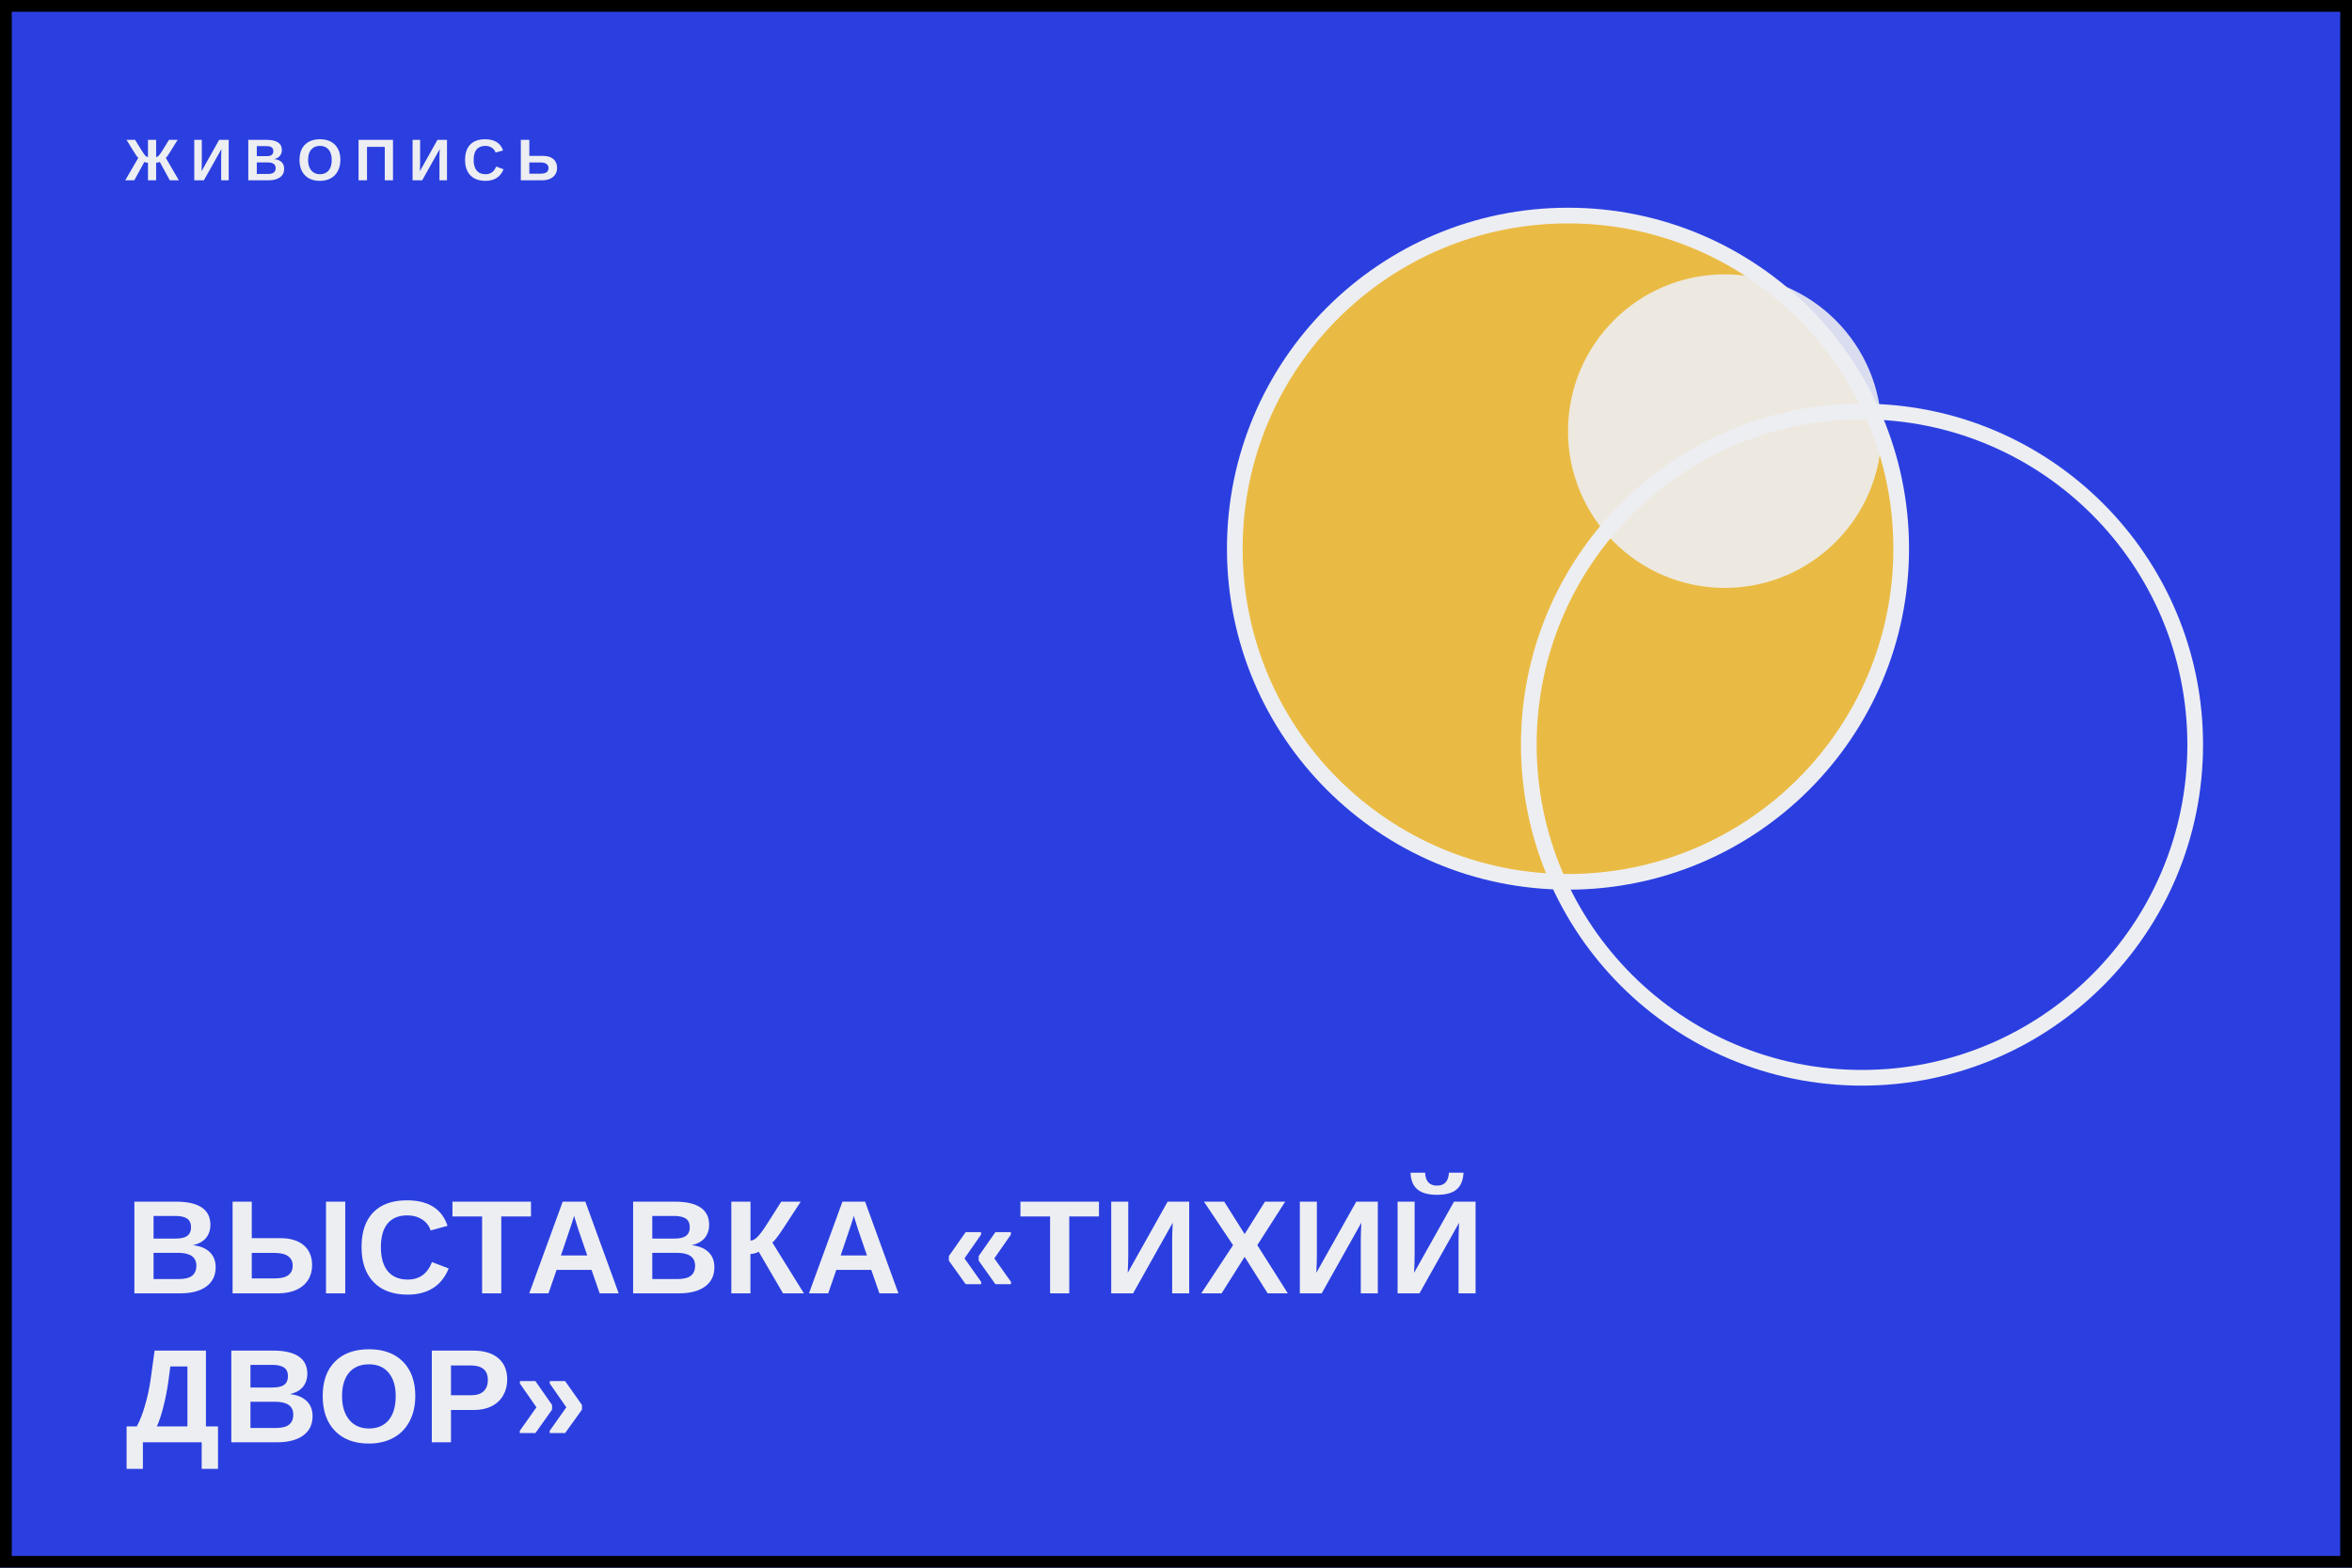
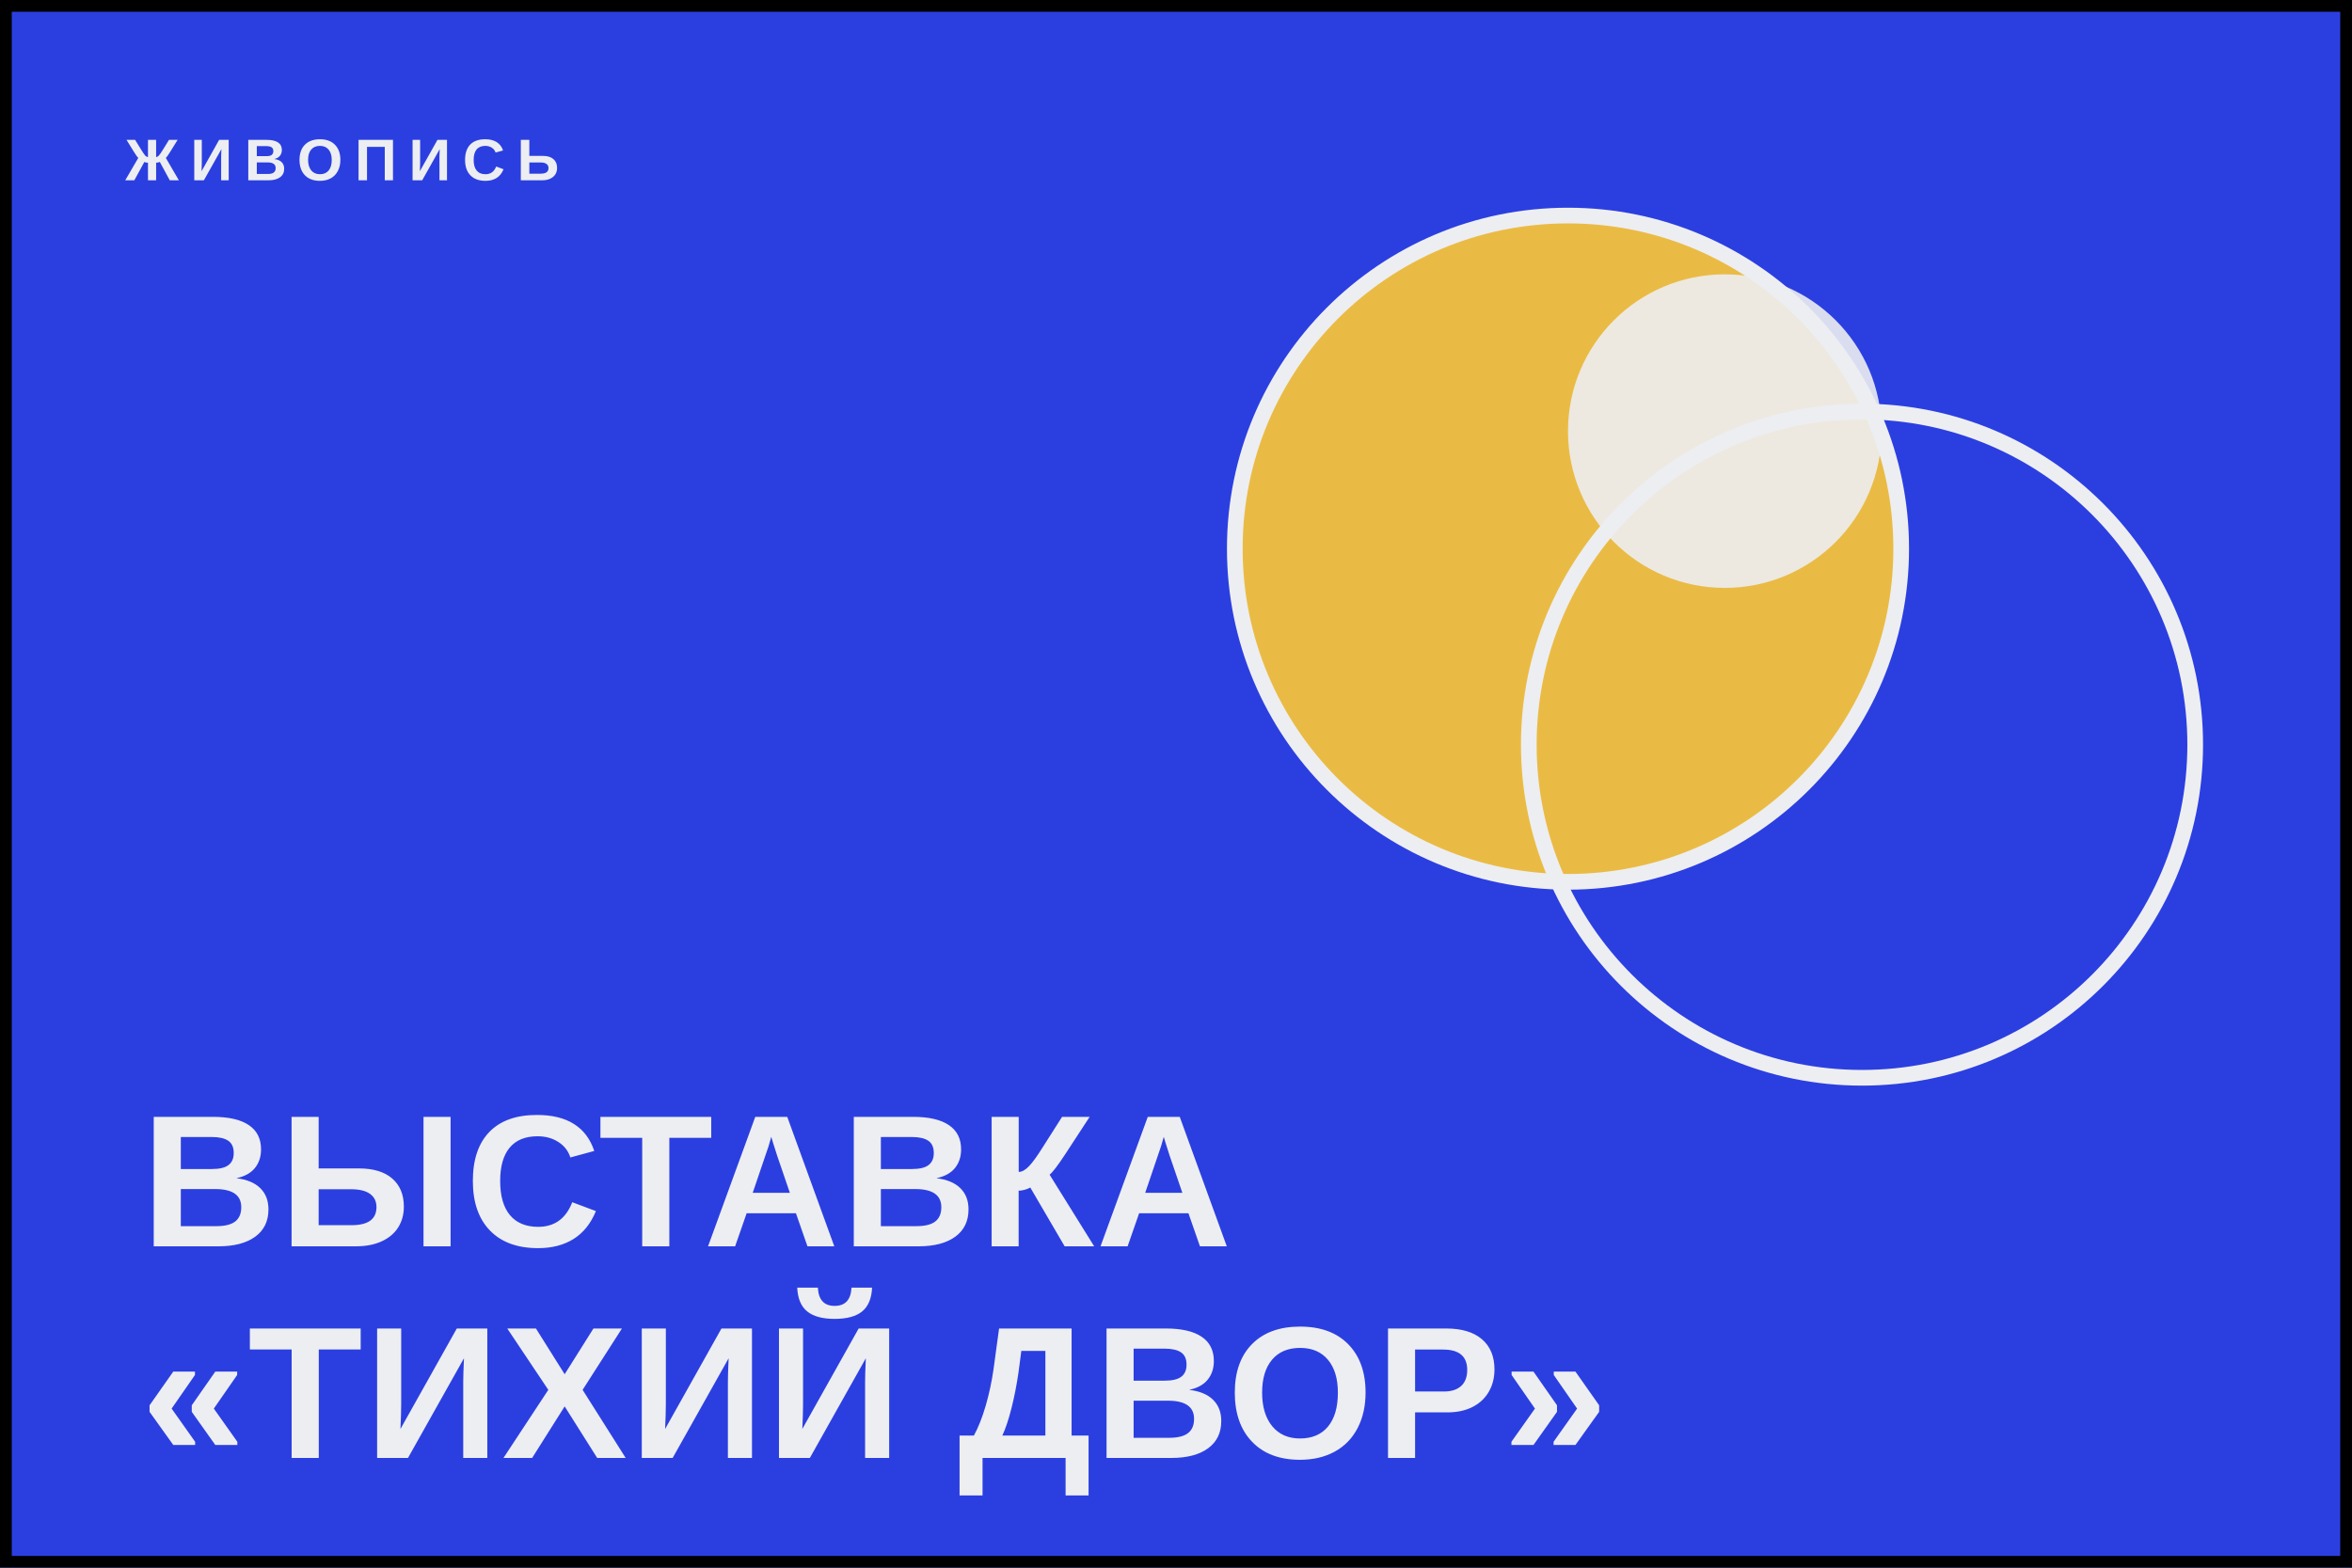
<svg xmlns="http://www.w3.org/2000/svg" viewBox="0 0 600 400" role="img" aria-label="Постер: Выставка «Тихий двор»">
  <rect width="600" height="400" fill="#2B3FE0" />
  <g>
    <circle cx="400" cy="140" r="85" fill="#FFC933" fill-opacity=".9" stroke="#EDEEF2" stroke-width="4" />
    <circle cx="475" cy="190" r="85" fill="none" stroke="#EDEEF2" stroke-width="4" />
    <circle cx="440" cy="110" r="40" fill="#EDEEF2" fill-opacity=".9" />
  </g>
  <rect x="1.5" y="1.5" width="597" height="397" fill="none" stroke="#000" stroke-width="3" />
  <text x="32" y="46" font-family="Impact,'Arial Narrow',Arial,sans-serif" font-size="15" font-weight="700" letter-spacing="3" fill="#EDEEF2">ЖИВОПИСЬ</text>
-   <text font-family="Impact,'Arial Narrow Bold','Arial Narrow',Arial,sans-serif" font-size="34" font-weight="800" letter-spacing=".5" fill="#EDEEF2">
-     <tspan x="32" y="330">ВЫСТАВКА «ТИХИЙ</tspan>
-     <tspan x="32" y="368">ДВОР»</tspan>
+   <text font-family="Impact,'Arial Narrow Bold','Arial Narrow',Arial,sans-serif" font-size="48" font-weight="800" letter-spacing=".5" fill="#EDEEF2">
+     <tspan x="36" y="318">ВЫСТАВКА</tspan>
+     <tspan x="36" y="372">«ТИХИЙ ДВОР»</tspan>
  </text>
</svg>
